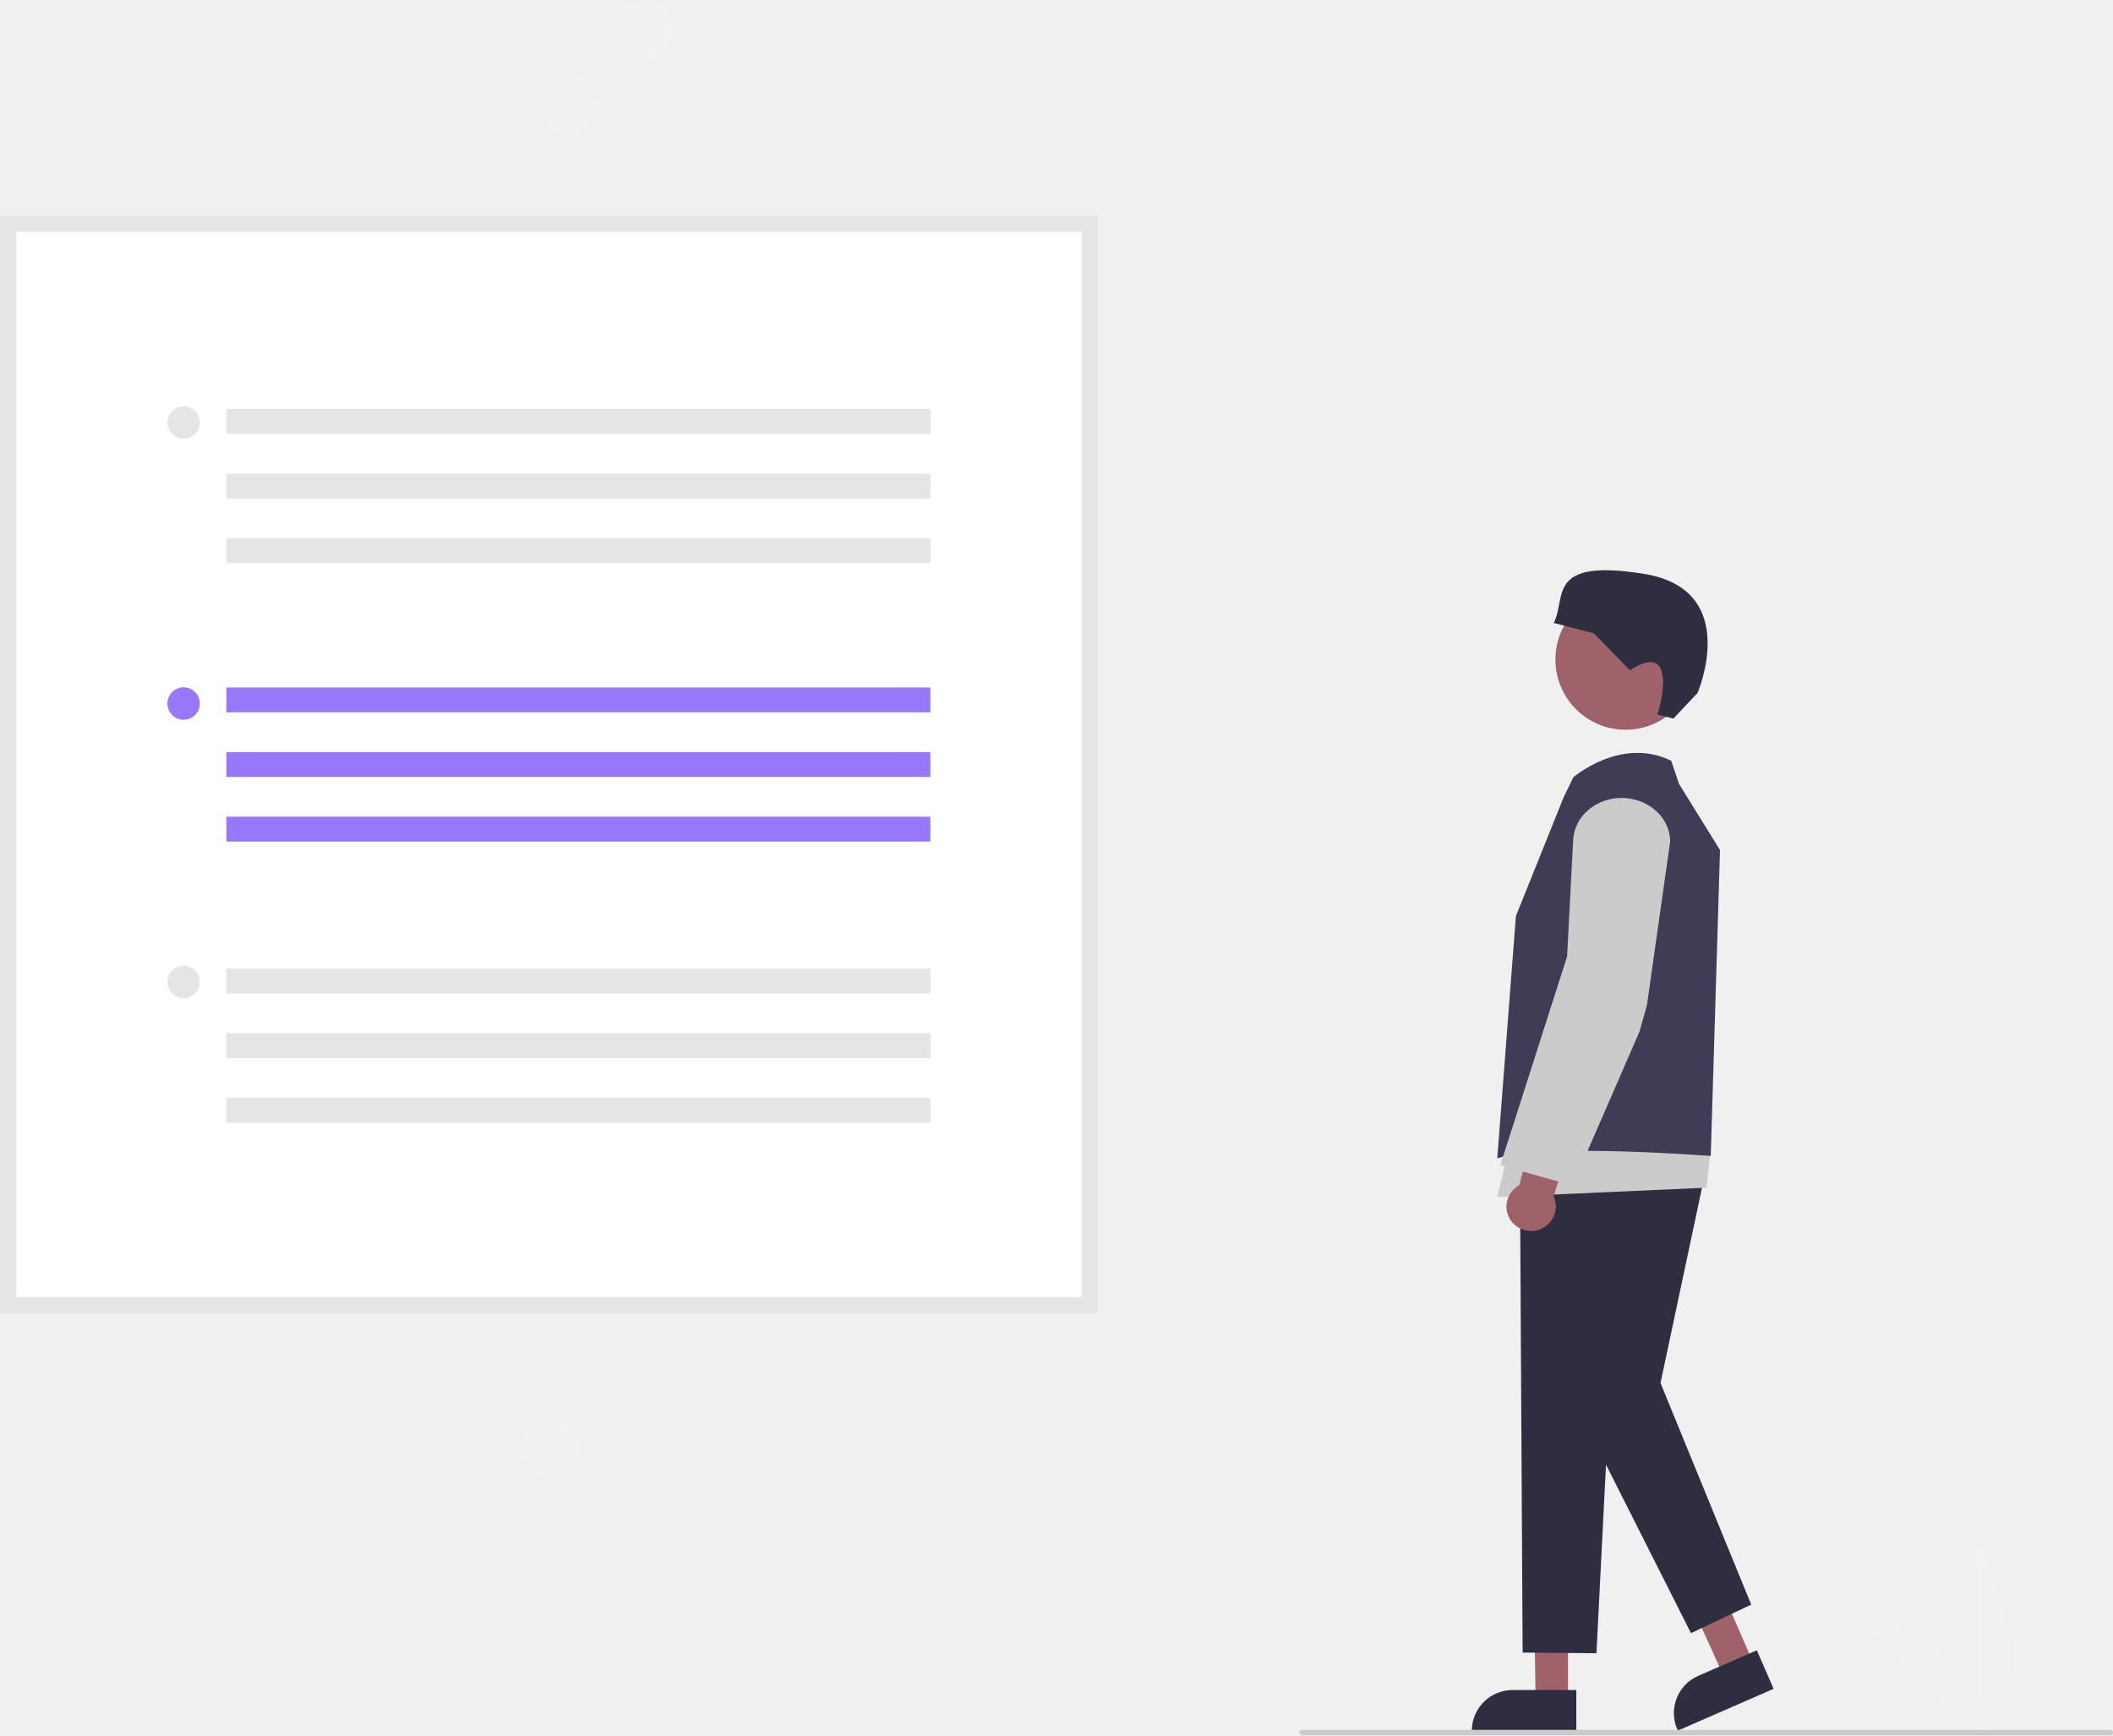
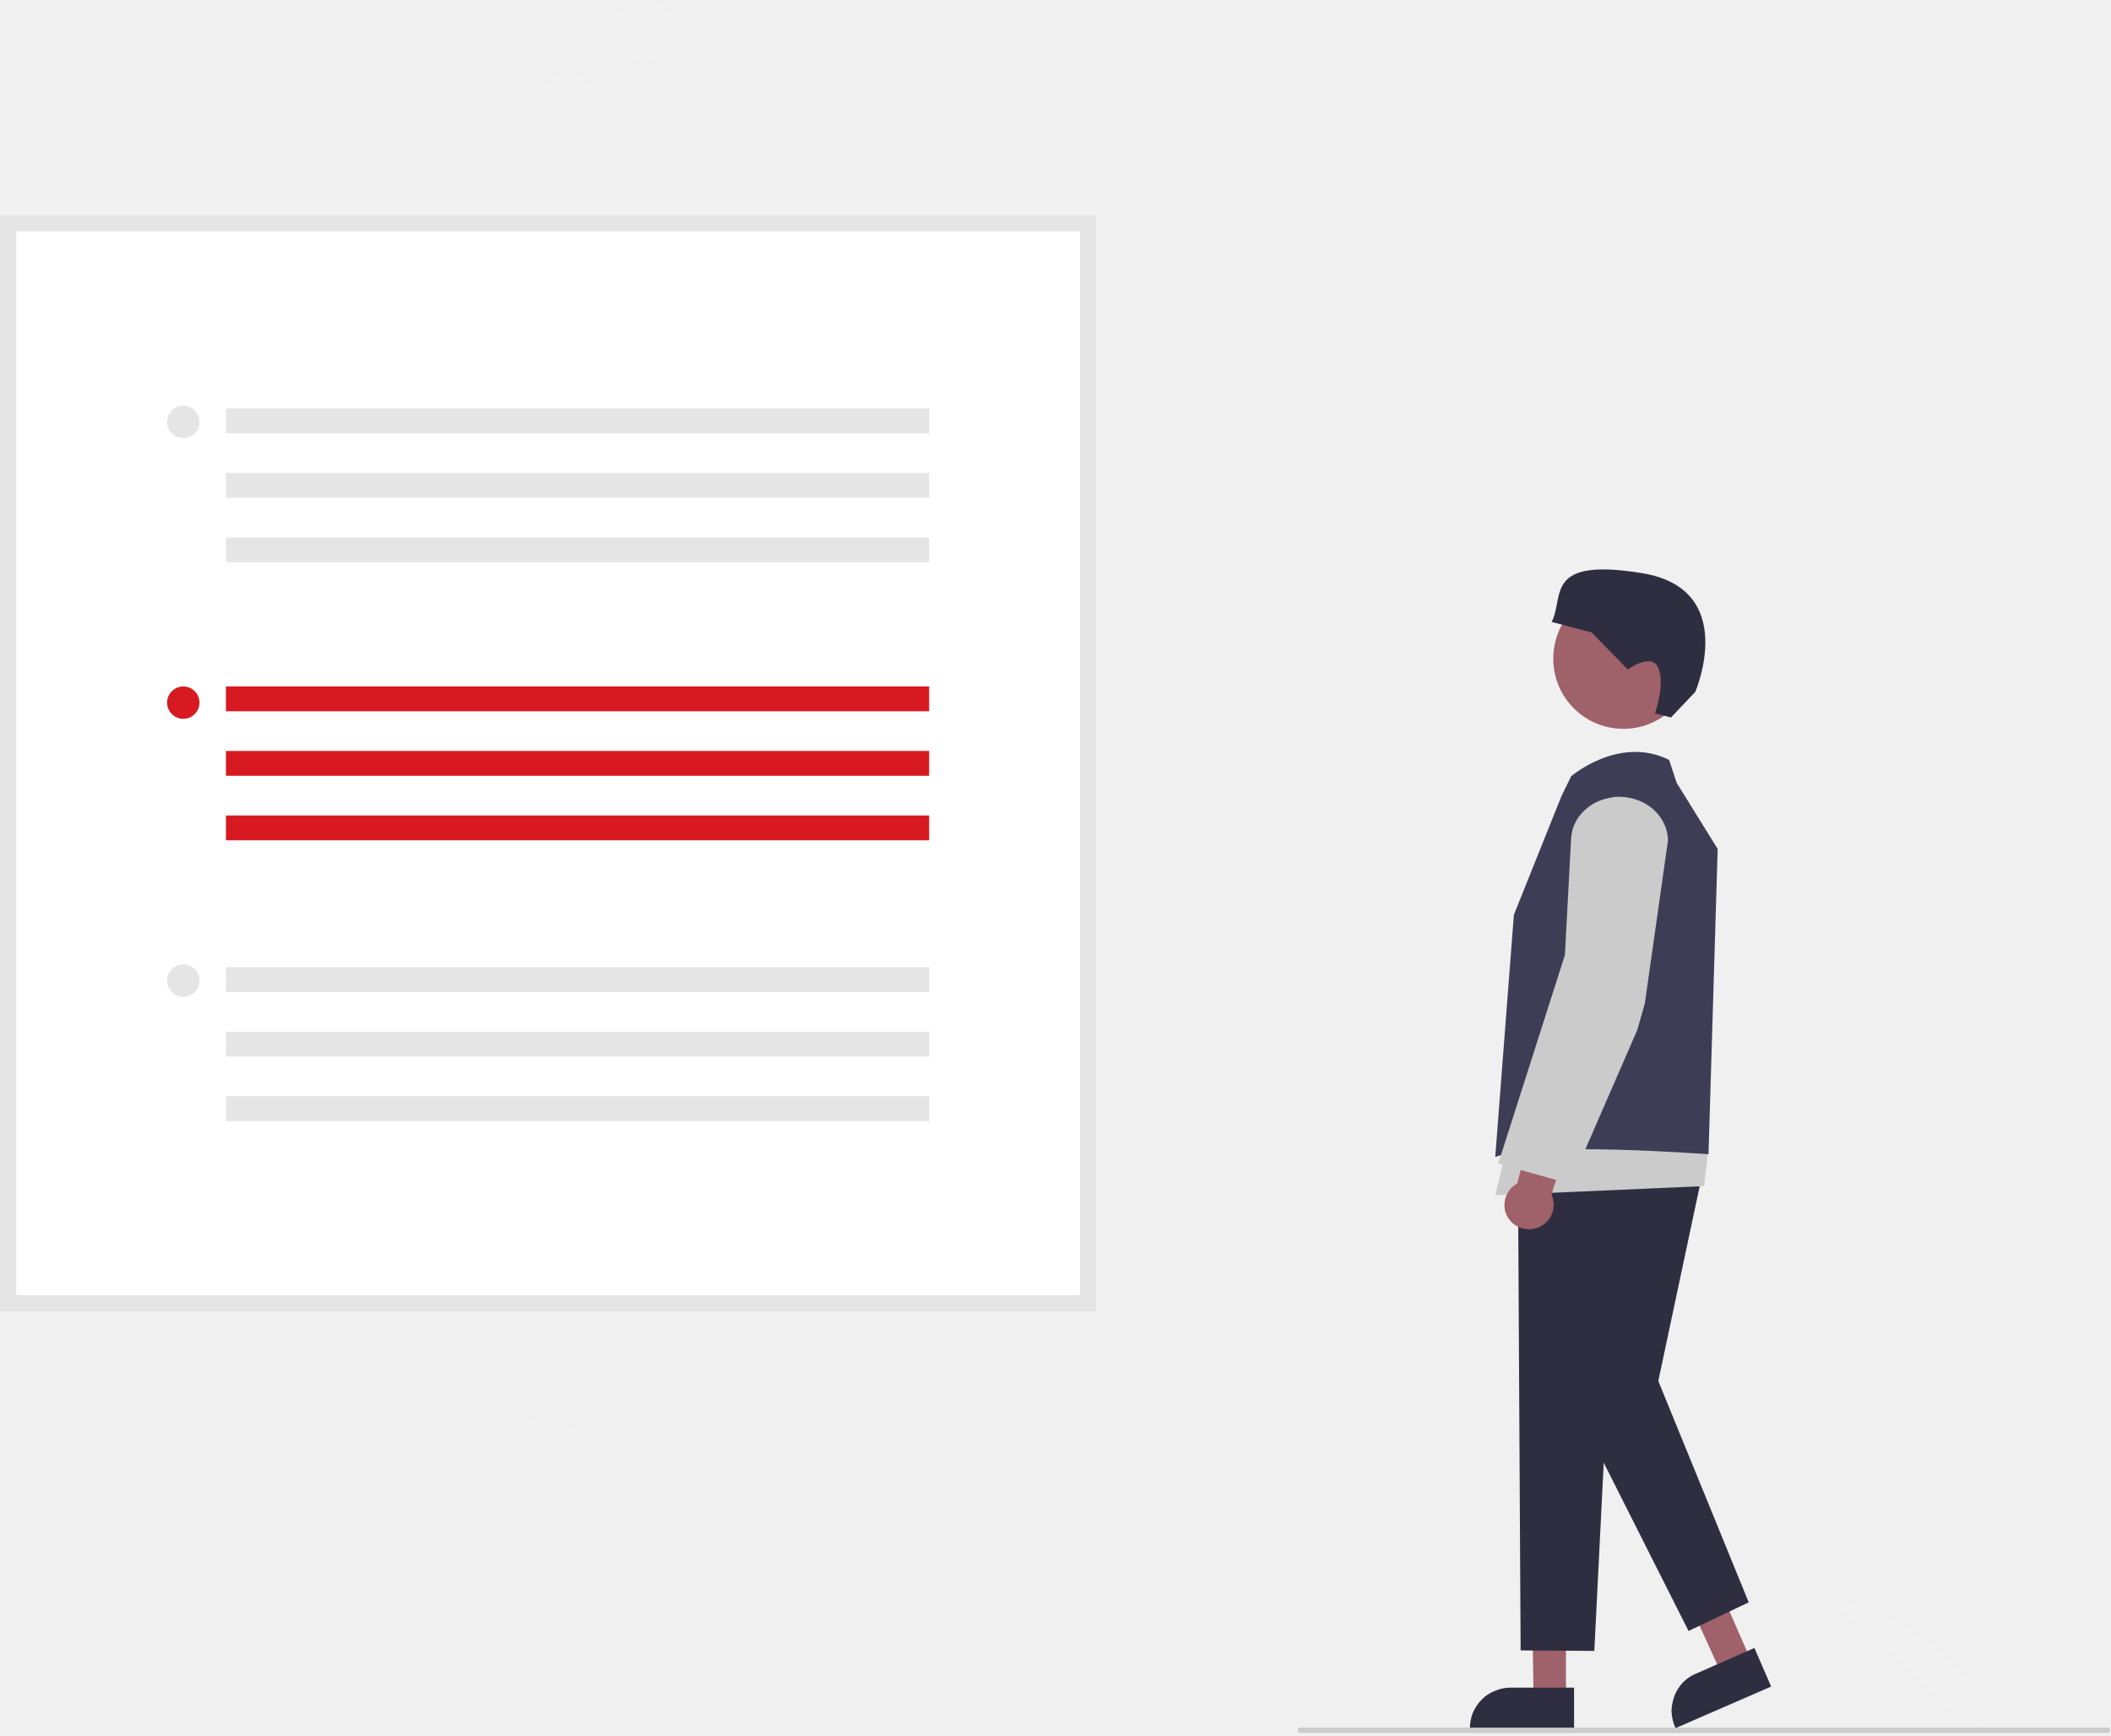
- <svg xmlns="http://www.w3.org/2000/svg" data-name="Layer 1" width="781.677" height="642.211" viewBox="0 0 781.677 642.211">
-   <path d="M940.606,771.106v-72.34S968.798,750.051,940.606,771.106Z" transform="translate(-209.1616 -128.8945)" fill="#f1f1f1" />
-   <path d="M942.348,771.093,889.058,722.172S945.903,736.087,942.348,771.093Z" transform="translate(-209.1616 -128.8945)" fill="#f1f1f1" />
-   <circle id="a0c15788-f4f4-4acc-aa12-f27a30ea141c" data-name="Ellipse 44" cx="238.427" cy="11.017" r="11.017" fill="#f1f1f1" />
-   <circle id="e9b5f50e-78d4-4cc2-9ed2-81635f80ef66" data-name="Ellipse 44" cx="210.427" cy="39.017" r="11.017" fill="#f1f1f1" />
-   <circle id="b8afa681-60ae-40dd-b0dc-0ba40dd0fb25" data-name="Ellipse 44" cx="203.427" cy="536.017" r="11.017" fill="#f1f1f1" />
-   <path d="M796.569,435.1" transform="translate(-209.1616 -128.8945)" />
-   <polygon points="580.071 629.149 568.088 629.149 567.402 583.645 580.071 582.928 580.071 629.149" fill="#9f616a" />
-   <path d="M792.3,769.671l-38.661-0v-.5a15.068,15.068,0,0,1,15.051-15.051h23.61Z" transform="translate(-209.1616 -128.8945)" fill="#2f2e41" />
-   <polygon points="648.668 615.343 637.683 620.132 618.87 578.693 630.198 572.974 648.668 615.343" fill="#9f616a" />
-   <path d="M829.848,769.12l-.2-.458a15.051,15.051,0,0,1,7.782-19.812l21.643-9.435,6.214,14.255Z" transform="translate(-209.1616 -128.8945)" fill="#2f2e41" />
-   <circle cx="601.365" cy="243.997" r="25.965" fill="#9f616a" />
-   <polygon points="647.842 593.621 614.282 511.638 630.582 434.928 599.659 433.25 582.639 519.069 625.548 604.168 647.842 593.621" fill="#2f2e41" />
-   <polygon points="611.165 419.586 595.344 517.63 590.587 611.602 563.276 611.362 562.263 431.572 611.165 419.586" fill="#2f2e41" />
-   <polygon points="632.869 425.177 631.313 439.378 553.893 442.842 559.135 421.489 632.869 425.177" fill="#cbcbcb" />
-   <path d="M768.414,580.879a9,9,0,0,1,1.535-12.708,9.256,9.256,0,0,1,1.251-.816l30.365-114.11,18,7.91L783.893,571.426a9.016,9.016,0,0,1-2.654,10.884A9.178,9.178,0,0,1,768.414,580.879Z" transform="translate(-209.1616 -128.8945)" fill="#9f616a" />
-   <path d="M787.606,423.849l3.581-7.398s17.634-15.245,36.234-6.106l2.867,8.54L845.458,443.382l-3.427,113.148s-63.289-4.813-78.976.921l6.895-89.659Z" transform="translate(-209.1616 -128.8945)" fill="#3f3d56" />
-   <path d="M790.9,567.448l-26.722-7.475,24.713-77.236,2.238-43.122a15.592,15.592,0,0,1,5.822-11.25,19.165,19.165,0,0,1,14.799-4.08c8.732,1.196,15.155,7.873,15.273,15.877l0.0.039-.005.039-8.582,60.442-2.752,9.839Z" transform="translate(-209.1616 -128.8945)" fill="#cbcbcb" />
-   <path d="M822.296,393.244l5.911,1.494,8.958-9.524s16.464-38.191-19.925-44.035-28.442,8.91-33.307,18.163l14.869,3.866L812.184,376.887s8.732-6.396,11.301-.595S822.296,393.244,822.296,393.244Z" transform="translate(-209.1616 -128.8945)" fill="#2f2e41" />
-   <path d="M615.256,614.743h-406.094V208.649h406.094Z" transform="translate(-209.1616 -128.8945)" fill="#fff" />
-   <path d="M615.256,614.743h-406.094V208.649h406.094Zm-400.094-6h394.094V214.649h-394.094Z" transform="translate(-209.1616 -128.8945)" fill="#e5e5e5" />
-   <rect x="83.731" y="254.329" width="260.441" height="9.194" fill="#9777fa" />
-   <rect x="83.731" y="278.233" width="260.441" height="9.194" fill="#9777fa" />
-   <rect x="83.731" y="302.136" width="260.441" height="9.194" fill="#9777fa" />
-   <circle cx="67.922" cy="260.273" r="6" fill="#9777fa" />
-   <rect x="83.731" y="151.329" width="260.441" height="9.194" fill="#e5e5e5" />
-   <rect x="83.731" y="175.233" width="260.441" height="9.194" fill="#e5e5e5" />
-   <rect x="83.731" y="199.136" width="260.441" height="9.194" fill="#e5e5e5" />
-   <circle cx="67.922" cy="156.273" r="6" fill="#e5e5e5" />
-   <rect x="83.731" y="358.329" width="260.441" height="9.194" fill="#e5e5e5" />
-   <rect x="83.731" y="382.233" width="260.441" height="9.194" fill="#e5e5e5" />
-   <rect x="83.731" y="406.136" width="260.441" height="9.194" fill="#e5e5e5" />
-   <circle cx="67.922" cy="363.273" r="6" fill="#e5e5e5" />
-   <path d="M989.838,770.849h-299a1,1,0,0,1,0-2h299a1,1,0,0,1,0,2Z" transform="translate(-209.1616 -128.8945)" fill="#cbcbcb" />
+ <svg xmlns="http://www.w3.org/2000/svg" version="1.2" viewBox="0 0 782 643" width="782" height="643">
+   <style>.a{fill:#f1f1f1}.b{fill:#9f616a}.c{fill:#2f2e41}.d{fill:#cbcbcb}.e{fill:#3f3d56}.f{fill:#fff}.g{fill:#e5e5e5}.h{fill:#d71a21}</style>
+   <path class="a" d="m731.4 642.2v-72.3c0 0 28.2 51.3 0 72.3z" />
+   <path class="a" d="m733.2 642.2l-53.3-48.9c0 0 56.8 13.9 53.3 48.9z" />
+   <path class="a" d="m238.4 22c-6.1 0-11-4.9-11-11 0-6.1 4.9-11 11-11 6.1 0 11 4.9 11 11 0 6.1-4.9 11-11 11z" />
+   <path class="a" d="m210.4 50c-6.1 0-11-4.9-11-11 0-6.1 4.9-11 11-11 6.1 0 11 4.9 11 11 0 6.1-4.9 11-11 11z" />
+   <path class="a" d="m203.4 547c-6.1 0-11-4.9-11-11 0-6.1 4.9-11 11-11 6.1 0 11 4.9 11 11 0 6.1-4.9 11-11 11z" />
+   <path d="" />
+   <path class="b" d="m580.1 629.1h-12l-0.7-45.5 12.7-0.7v46.2z" />
+   <path class="c" d="m583.1 640.8h-38.6v-0.5c0-2 0.4-4 1.1-5.8 0.8-1.8 1.9-3.5 3.3-4.9 1.4-1.4 3-2.5 4.9-3.2 1.8-0.8 3.8-1.2 5.7-1.2h23.6z" />
+   <path class="b" d="m648.7 615.3l-11 4.8-18.8-41.4 11.3-5.7 18.5 42.3z" />
+   <path class="c" d="m620.7 640.2l-0.2-0.4c-0.8-1.8-1.2-3.8-1.3-5.8 0-1.9 0.4-3.9 1.1-5.8 0.7-1.8 1.8-3.5 3.1-4.9 1.4-1.4 3.1-2.6 4.9-3.3l21.6-9.5 6.2 14.3z" />
+   <path class="b" d="m601.4 270c-14.4 0-26-11.6-26-26 0-14.4 11.6-26 26-26 14.3 0 25.9 11.6 25.9 26 0 14.4-11.6 26-25.9 26z" />
+   <path class="c" d="m647.8 593.6l-33.5-82 16.3-76.7-30.9-1.7-17.1 85.9 42.9 85.1 22.3-10.6z" />
+   <path class="c" d="m611.2 419.6l-15.9 98-4.7 94-27.3-0.2-1-179.8 48.9-12z" />
+   <path class="d" d="m632.9 425.2l-1.6 14.2-77.4 3.4 5.2-21.3 73.8 3.7z" />
+   <path class="b" d="m559.3 452c-0.8-0.9-1.3-2-1.7-3.2-0.3-1.1-0.4-2.3-0.2-3.5 0.1-1.2 0.5-2.3 1.1-3.3 0.6-1.1 1.3-2 2.3-2.7q0.1-0.1 0.3-0.2 0.1-0.2 0.3-0.3 0.2-0.1 0.3-0.2 0.2 0 0.3-0.1l30.4-114.1 18 7.9-35.7 110.2q0.7 1.4 0.8 2.9 0.2 1.6-0.2 3-0.4 1.5-1.2 2.8-0.8 1.3-2 2.2c-1 0.8-2 1.3-3.2 1.6-1.1 0.4-2.3 0.5-3.5 0.3-1.2-0.1-2.4-0.5-3.4-1-1.1-0.6-2-1.4-2.7-2.3z" />
+   <path class="e" d="m578.4 295l3.6-7.4c0 0 17.7-15.3 36.3-6.1l2.8 8.5 15.2 24.5-3.4 113.1c0 0-63.3-4.8-79 1l6.9-89.7z" />
+   <path class="d" d="m581.7 438.6l-26.7-7.5 24.7-77.3 2.3-43.1q0.1-1.6 0.5-3.2 0.4-1.6 1.2-3 0.7-1.5 1.8-2.7 1-1.3 2.3-2.3 1.5-1.3 3.3-2.2 1.8-0.9 3.7-1.4 1.9-0.5 3.8-0.7 2-0.1 4 0.2c8.7 1.2 15.1 7.9 15.3 15.9l-8.6 60.5-2.8 9.8z" />
+   <path class="c" d="m613.1 264.3l5.9 1.5 9-9.5c0 0 16.5-38.2-19.9-44-36.4-5.9-28.5 8.9-33.3 18.1l14.8 3.9 13.4 13.7c0 0 8.8-6.4 11.3-0.6 2.6 5.8-1.2 16.9-1.2 16.9z" />
+   <path class="f" d="m406.1 485.8h-406.1v-406h406.1z" />
+   <path fill-rule="evenodd" class="g" d="m406.1 485.8h-406.1v-406h406.1zm-400.1-6h394.1v-394.1h-394.1z" />
+   <path class="h" d="m83.7 254.3h260.5v9.2h-260.5z" />
+   <path class="h" d="m83.7 278.2h260.5v9.2h-260.5z" />
+   <path class="h" d="m83.7 302.1h260.5v9.2h-260.5z" />
+   <path class="h" d="m67.9 266.3c-3.3 0-6-2.7-6-6 0-3.3 2.7-6 6-6 3.3 0 6 2.7 6 6 0 3.3-2.7 6-6 6z" />
+   <path class="g" d="m83.7 151.3h260.5v9.2h-260.5z" />
+   <path class="g" d="m83.7 175.2h260.5v9.2h-260.5z" />
+   <path class="g" d="m83.7 199.1h260.5v9.2h-260.5z" />
+   <path class="g" d="m67.9 162.3c-3.3 0-6-2.7-6-6 0-3.3 2.7-6 6-6 3.3 0 6 2.7 6 6 0 3.3-2.7 6-6 6z" />
+   <path class="g" d="m83.7 358.3h260.5v9.2h-260.5z" />
+   <path class="g" d="m83.7 382.2h260.5v9.2h-260.5z" />
+   <path class="g" d="m83.7 406.1h260.5v9.2h-260.5z" />
+   <path class="g" d="m67.9 369.3c-3.3 0-6-2.7-6-6 0-3.3 2.7-6 6-6 3.3 0 6 2.7 6 6 0 3.3-2.7 6-6 6z" />
+   <path class="d" d="m780.7 642h-299q-0.4-0.1-0.7-0.3-0.3-0.3-0.3-0.7 0-0.5 0.3-0.8 0.3-0.2 0.7-0.2h299q0.4 0 0.7 0.2 0.3 0.3 0.3 0.8 0 0.4-0.3 0.7-0.3 0.2-0.7 0.3z" />
</svg>
